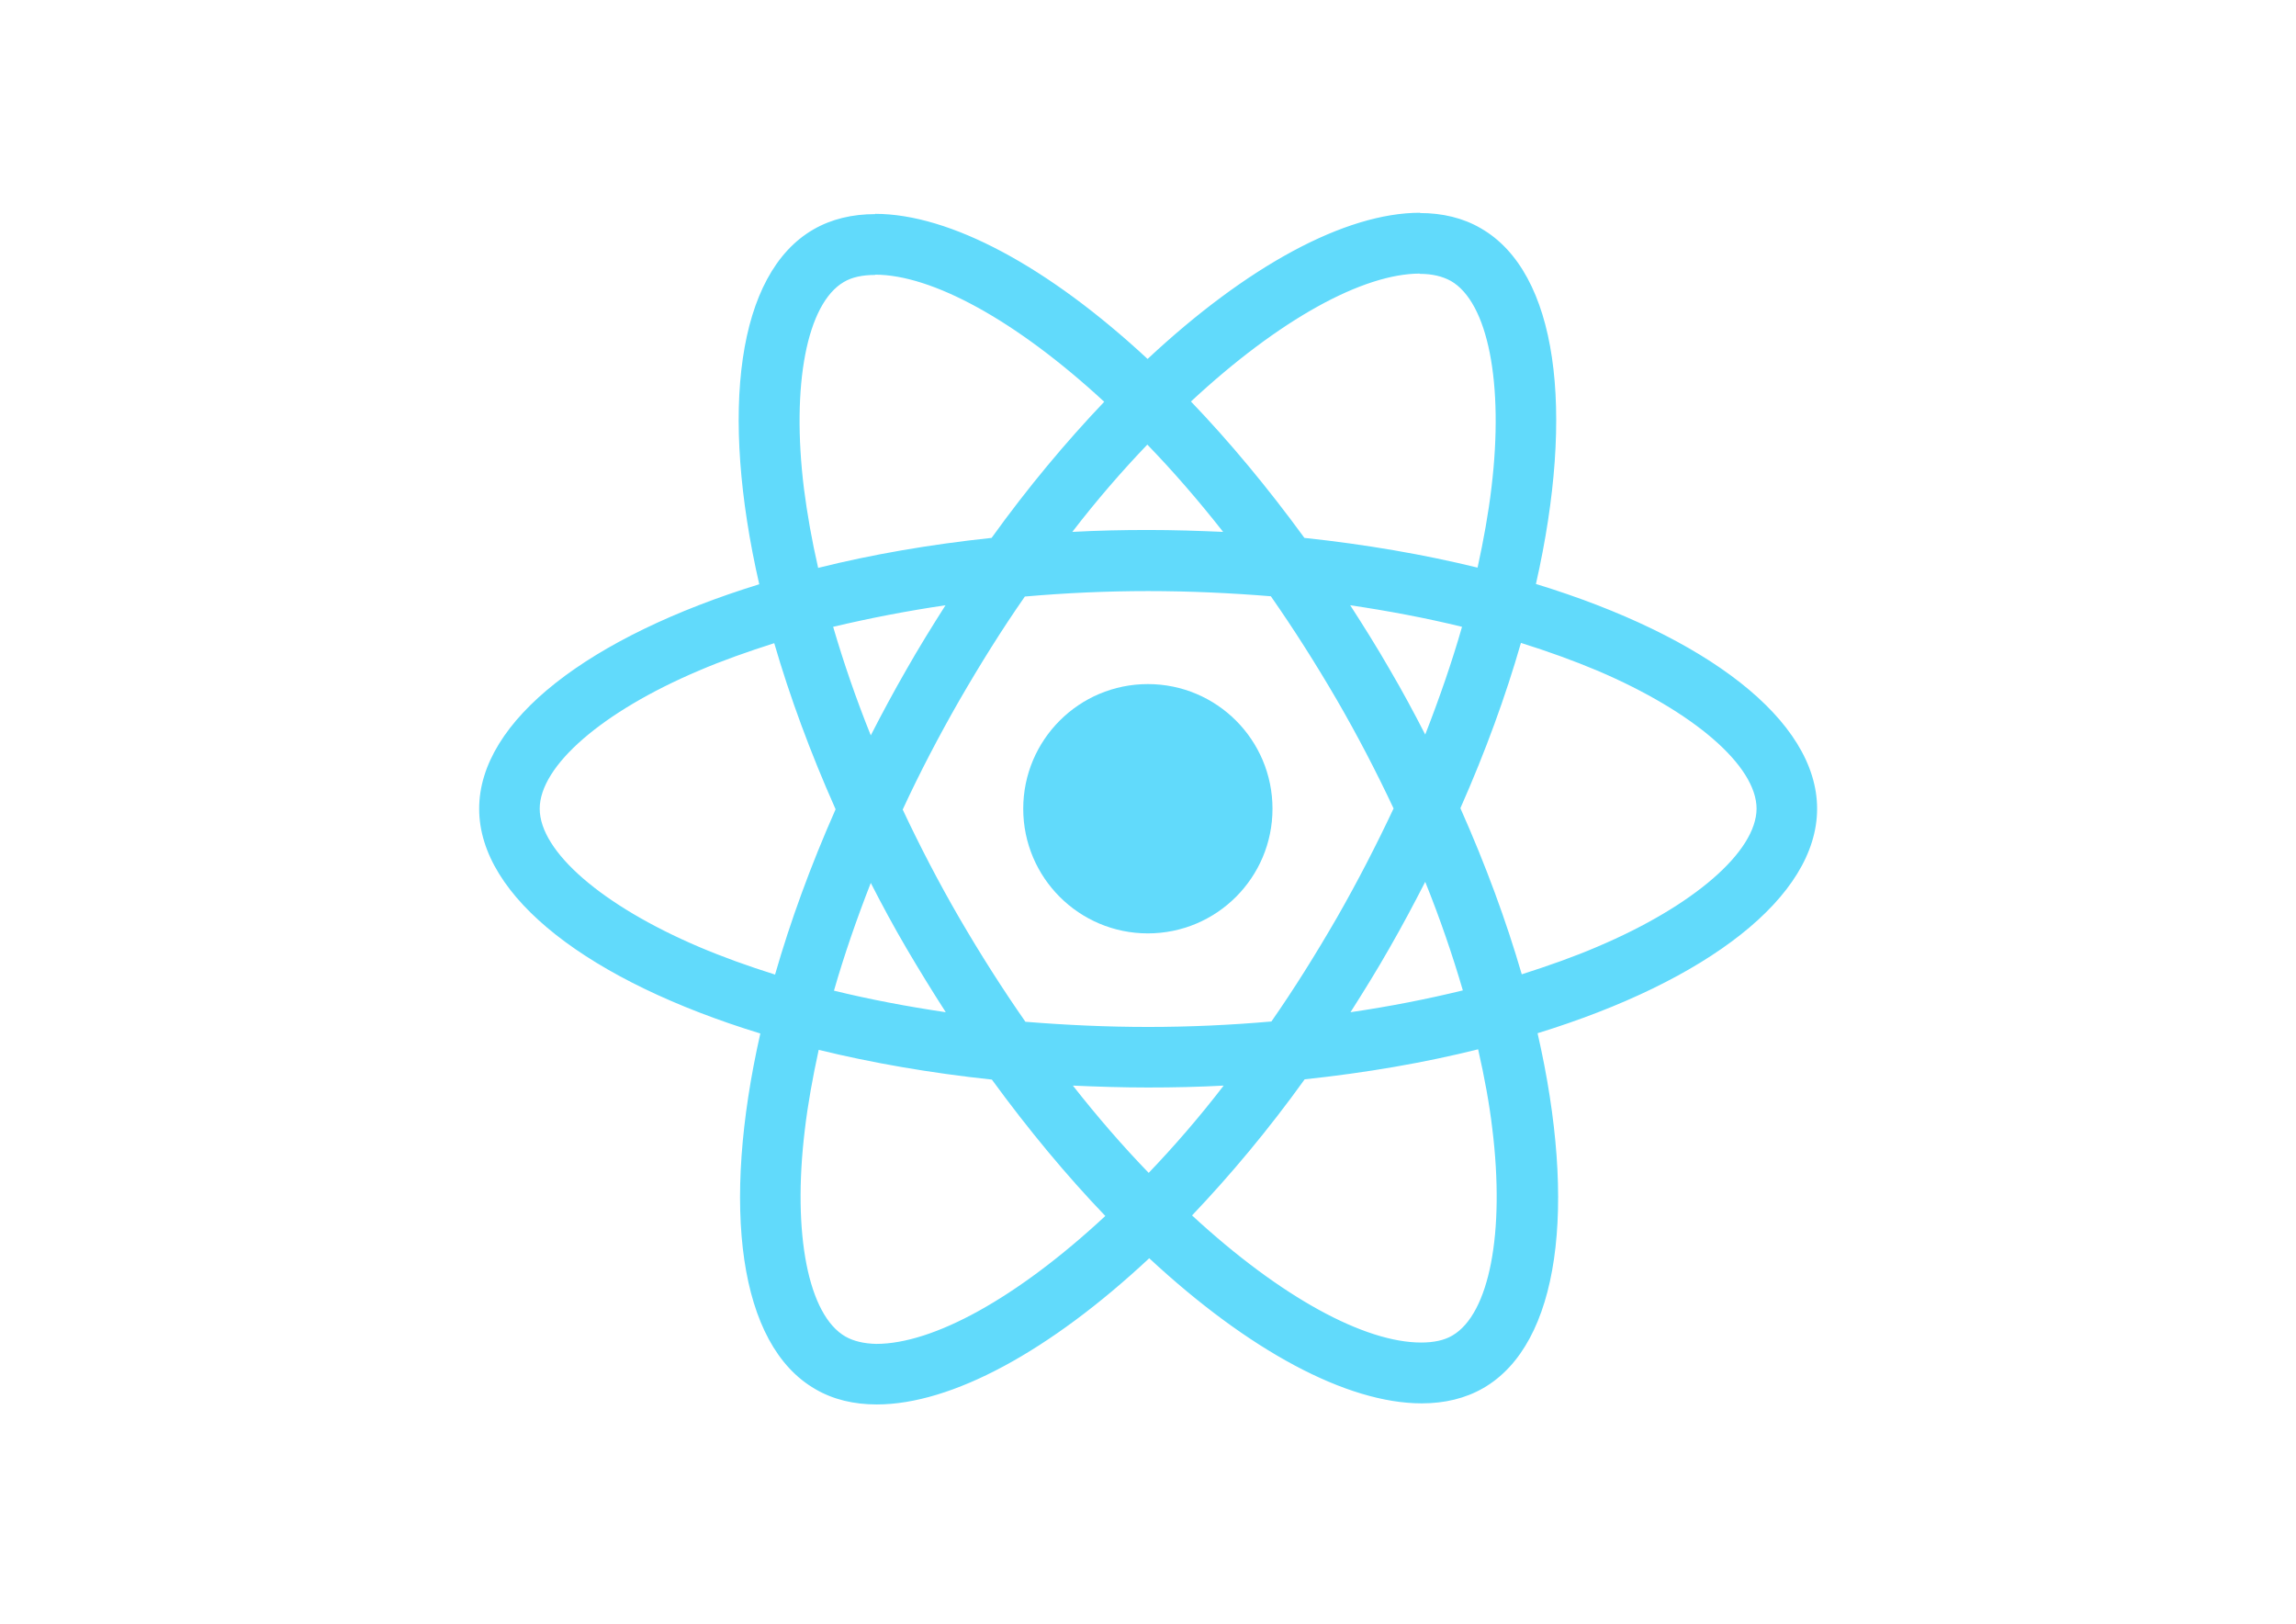
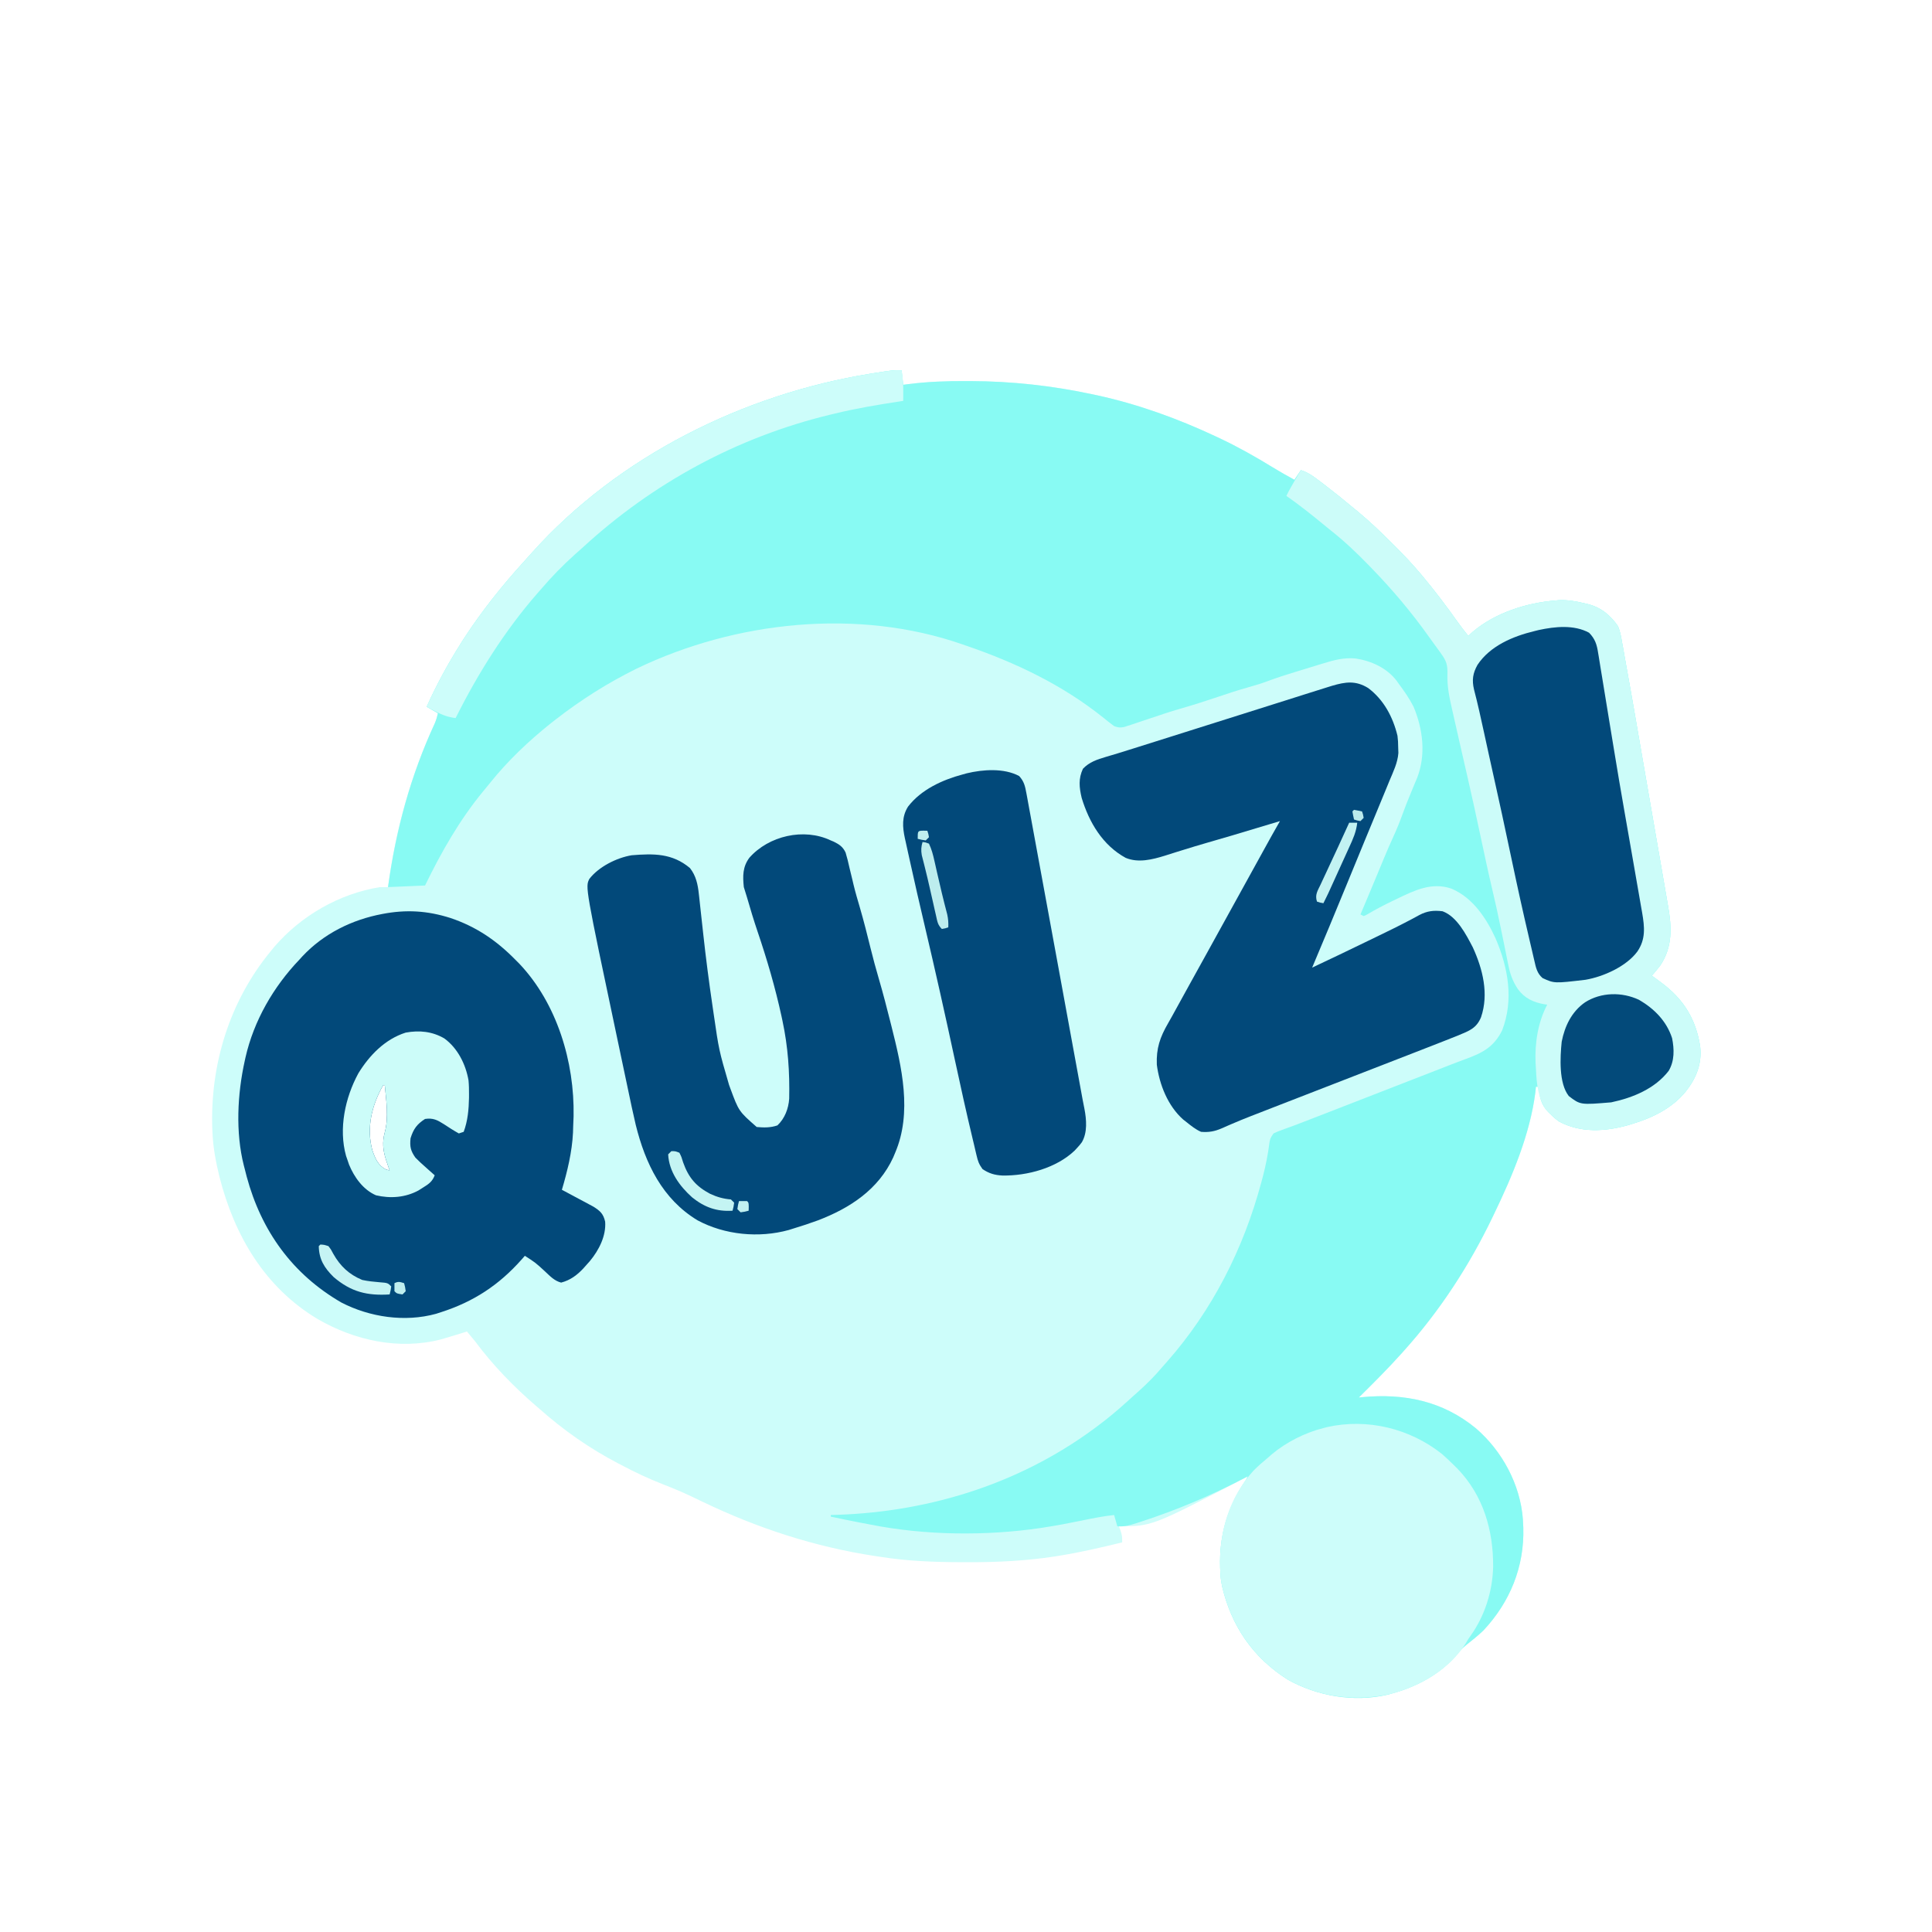
- <svg xmlns="http://www.w3.org/2000/svg" viewBox="0 0 841.9 595.3">
-   <g fill="#61DAFB">
-     <path d="M666.3 296.5c0-32.5-40.7-63.3-103.1-82.4 14.4-63.6 8-114.2-20.2-130.4-6.5-3.8-14.1-5.6-22.4-5.6v22.3c4.6 0 8.3.9 11.4 2.6 13.6 7.8 19.5 37.5 14.9 75.7-1.1 9.4-2.9 19.3-5.1 29.4-19.6-4.8-41-8.5-63.5-10.9-13.5-18.5-27.5-35.3-41.6-50 32.6-30.3 63.2-46.9 84-46.9V78c-27.5 0-63.5 19.6-99.9 53.6-36.4-33.8-72.4-53.2-99.9-53.2v22.3c20.7 0 51.4 16.5 84 46.6-14 14.7-28 31.4-41.3 49.9-22.6 2.4-44 6.1-63.6 11-2.3-10-4-19.7-5.2-29-4.7-38.2 1.1-67.9 14.6-75.8 3-1.8 6.9-2.6 11.5-2.6V78.5c-8.4 0-16 1.8-22.6 5.6-28.1 16.2-34.4 66.7-19.9 130.1-62.2 19.2-102.7 49.9-102.7 82.3 0 32.5 40.7 63.3 103.1 82.4-14.4 63.6-8 114.2 20.2 130.4 6.5 3.8 14.1 5.6 22.5 5.6 27.5 0 63.5-19.6 99.9-53.6 36.4 33.8 72.4 53.2 99.9 53.2 8.4 0 16-1.8 22.6-5.6 28.1-16.2 34.4-66.7 19.9-130.1 62-19.1 102.5-49.9 102.5-82.3zm-130.2-66.7c-3.7 12.9-8.3 26.2-13.5 39.5-4.1-8-8.4-16-13.1-24-4.6-8-9.5-15.8-14.4-23.4 14.2 2.1 27.9 4.7 41 7.9zm-45.8 106.5c-7.8 13.5-15.8 26.3-24.1 38.2-14.9 1.3-30 2-45.2 2-15.1 0-30.2-.7-45-1.9-8.3-11.9-16.4-24.6-24.2-38-7.6-13.1-14.5-26.4-20.8-39.8 6.2-13.4 13.2-26.8 20.7-39.9 7.8-13.5 15.8-26.3 24.1-38.2 14.9-1.3 30-2 45.2-2 15.1 0 30.2.7 45 1.9 8.3 11.9 16.4 24.6 24.2 38 7.6 13.1 14.5 26.4 20.8 39.8-6.3 13.4-13.2 26.8-20.7 39.9zm32.3-13c5.4 13.4 10 26.8 13.8 39.8-13.1 3.2-26.9 5.9-41.2 8 4.9-7.7 9.8-15.6 14.4-23.7 4.6-8 8.9-16.1 13-24.1zM421.2 430c-9.3-9.6-18.6-20.3-27.8-32 9 .4 18.2.7 27.5.7 9.4 0 18.7-.2 27.8-.7-9 11.7-18.3 22.4-27.5 32zm-74.4-58.9c-14.2-2.1-27.9-4.7-41-7.9 3.7-12.9 8.3-26.2 13.5-39.5 4.1 8 8.4 16 13.1 24 4.7 8 9.5 15.8 14.4 23.4zM420.7 163c9.3 9.6 18.6 20.3 27.8 32-9-.4-18.2-.7-27.5-.7-9.4 0-18.7.2-27.8.7 9-11.7 18.3-22.4 27.5-32zm-74 58.9c-4.9 7.7-9.8 15.6-14.4 23.7-4.6 8-8.9 16-13 24-5.4-13.4-10-26.8-13.8-39.8 13.1-3.1 26.9-5.8 41.2-7.9zm-90.5 125.2c-35.4-15.1-58.3-34.9-58.3-50.6 0-15.7 22.9-35.6 58.3-50.6 8.6-3.7 18-7 27.7-10.1 5.7 19.6 13.2 40 22.5 60.9-9.2 20.8-16.6 41.1-22.2 60.6-9.9-3.1-19.3-6.5-28-10.2zM310 490c-13.6-7.8-19.5-37.5-14.9-75.7 1.1-9.4 2.9-19.3 5.1-29.4 19.6 4.8 41 8.5 63.5 10.9 13.5 18.5 27.5 35.3 41.6 50-32.6 30.3-63.2 46.9-84 46.9-4.5-.1-8.3-1-11.3-2.7zm237.2-76.2c4.7 38.2-1.1 67.9-14.6 75.8-3 1.8-6.9 2.6-11.5 2.6-20.7 0-51.4-16.5-84-46.6 14-14.7 28-31.4 41.3-49.9 22.6-2.4 44-6.1 63.6-11 2.3 10.1 4.1 19.8 5.2 29.1zm38.5-66.7c-8.6 3.7-18 7-27.7 10.1-5.7-19.6-13.2-40-22.5-60.9 9.2-20.8 16.6-41.1 22.2-60.6 9.9 3.1 19.3 6.5 28.1 10.2 35.4 15.1 58.3 34.9 58.3 50.6-.1 15.7-23 35.6-58.4 50.6zM320.8 78.4z" />
-     <circle cx="420.9" cy="296.5" r="45.7" />
-     <path d="M520.5 78.1z" />
-   </g>
+ <svg xmlns="http://www.w3.org/2000/svg" version="1.1" width="1200" height="1200">
+   <path d="M0 0 C0.33 2.97 0.66 5.94 1 9 C2.059 8.859 3.117 8.719 4.208 8.573 C16.083 7.077 27.789 6.639 39.75 6.688 C40.684 6.689 41.618 6.691 42.58 6.693 C68.487 6.778 93.644 9.55 119 15 C120.502 15.322 120.502 15.322 122.035 15.651 C147.27 21.212 171.623 30.048 195 41 C195.859 41.402 196.718 41.804 197.603 42.218 C208.952 47.587 219.759 53.659 230.449 60.238 C234.89 62.966 239.423 65.508 244 68 C245.32 66.02 246.64 64.04 248 62 C252.923 63.587 256.576 66.455 260.625 69.562 C261.336 70.103 262.047 70.643 262.779 71.199 C268.631 75.668 274.362 80.264 280 85 C281.005 85.82 282.011 86.64 283.047 87.484 C290.746 93.839 297.877 100.695 304.938 107.75 C305.826 108.637 306.714 109.524 307.628 110.438 C312.616 115.469 317.43 120.587 322 126 C322.511 126.604 323.021 127.208 323.548 127.83 C331.2 136.968 338.325 146.42 345.223 156.137 C347.385 159.175 349.63 162.119 352 165 C353.361 163.732 353.361 163.732 354.75 162.438 C368.616 150.679 388.005 144.451 406 143 C406.709 142.936 407.418 142.871 408.148 142.805 C413.741 142.526 418.842 143.452 424.25 144.75 C424.924 144.907 425.597 145.064 426.291 145.225 C434.546 147.353 440.202 152.104 445 159 C446.34 162.314 446.94 165.629 447.522 169.147 C447.714 170.174 447.905 171.2 448.103 172.258 C448.762 175.834 449.381 179.416 450 183 C450.37 185.067 450.744 187.133 451.119 189.198 C452.86 198.797 454.533 208.406 456.194 218.019 C456.653 220.677 457.114 223.335 457.574 225.993 C459.022 234.346 460.465 242.698 461.904 251.052 C463.555 260.636 465.217 270.218 466.889 279.799 C468.19 287.259 469.481 294.72 470.765 302.183 C471.528 306.619 472.295 311.055 473.073 315.489 C473.802 319.646 474.518 323.804 475.225 327.965 C475.486 329.483 475.75 331.002 476.02 332.519 C478.364 345.73 479.025 358.079 471.18 369.695 C469.508 371.854 467.802 373.95 466 376 C468.016 377.517 470.036 379.026 472.078 380.508 C485.745 390.684 493.381 403.063 496 420 C497.215 430.661 493.566 439.721 487 448 C478.695 458.202 466.432 464.288 454 468 C453.069 468.286 452.139 468.572 451.18 468.867 C436.959 472.849 421.766 473.754 408.391 466.605 C406.403 465.19 404.71 463.736 403 462 C402.501 461.514 402.002 461.028 401.488 460.527 C397.202 455.922 396 451.164 396 445 C395.34 445 394.68 445 394 445 C393.885 446.109 393.771 447.217 393.652 448.359 C390.358 474.421 379.335 500.513 368 524 C367.668 524.694 367.336 525.389 366.994 526.104 C352.555 556.159 334.315 584.176 312 609 C311.294 609.791 311.294 609.791 310.573 610.598 C302.073 620.083 293.06 629.053 284 638 C284.727 637.93 285.453 637.86 286.202 637.788 C312.418 635.321 336.19 640.26 356.75 657.188 C373.07 671.278 384.295 692.061 385.906 713.727 C385.937 714.477 385.968 715.227 386 716 C386.052 716.936 386.103 717.872 386.156 718.836 C386.876 743.116 377.929 765.033 361.391 782.699 C357.968 785.993 354.284 788.907 350.559 791.848 C348.241 793.797 346.364 795.737 344.438 798.062 C334.242 810.177 319.145 817.981 304 822 C303.18 822.224 302.36 822.449 301.516 822.68 C280.787 827.379 258.221 823.506 239.812 813.219 C218.125 799.438 204.787 779.895 199 755 C198.452 752.168 198.116 749.834 198 747 C197.948 745.853 197.897 744.705 197.844 743.523 C197.234 723.227 202.522 705.79 214 689 C214.33 688.34 214.66 687.68 215 687 C214.359 687.336 213.718 687.672 213.058 688.019 C155.508 718 155.508 718 135 718 C135.33 718.908 135.66 719.815 136 720.75 C137 724 137 724 137 728 C124.135 731.15 111.269 734.139 98.188 736.25 C96.817 736.476 96.817 736.476 95.418 736.706 C77.128 739.532 58.923 740.377 40.438 740.312 C38.794 740.31 38.794 740.31 37.118 740.307 C20.226 740.26 3.712 739.643 -13 737 C-14.112 736.834 -15.225 736.667 -16.371 736.496 C-53.93 730.793 -89.574 719.156 -123.746 702.719 C-125.331 701.958 -126.915 701.197 -128.5 700.438 C-129.276 700.064 -130.052 699.691 -130.851 699.307 C-136.542 696.604 -142.318 694.224 -148.188 691.938 C-157.087 688.457 -165.563 684.478 -174 680 C-174.698 679.637 -175.395 679.274 -176.114 678.9 C-193.855 669.644 -210.052 658.289 -225 645 C-225.585 644.499 -226.17 643.998 -226.772 643.482 C-240.904 631.336 -253.909 617.969 -265 603 C-266.642 600.978 -268.317 598.988 -270 597 C-270.776 597.254 -271.552 597.508 -272.352 597.77 C-275.888 598.896 -279.438 599.959 -283 601 C-284.553 601.462 -284.553 601.462 -286.137 601.934 C-312.307 608.661 -339.709 602.578 -362.716 589.285 C-395.568 569.594 -414.39 537.463 -423.661 501.047 C-425.862 492.035 -427.58 483.282 -428 474 C-428.037 473.205 -428.074 472.41 -428.112 471.591 C-429.659 431.574 -417.494 391.992 -392 361 C-391.178 359.993 -390.355 358.986 -389.508 357.949 C-372.878 338.675 -349.176 325.048 -324 321 C-322.333 320.983 -320.667 320.98 -319 321 C-318.915 320.359 -318.831 319.718 -318.744 319.058 C-314.045 284.26 -304.634 251.024 -289.889 219.137 C-289.043 217.103 -288.471 215.149 -288 213 C-290.31 211.68 -292.62 210.36 -295 209 C-288.904 195.392 -281.951 182.612 -274 170 C-273.323 168.925 -272.646 167.85 -271.949 166.742 C-260.786 149.579 -248.067 133.628 -234.289 118.512 C-232.688 116.755 -231.1 114.986 -229.523 113.207 C-175.879 53.312 -97.825 14.695 -19.062 2.062 C-18.39 1.955 -17.717 1.847 -17.024 1.736 C-5.233 -0.132 -5.233 -0.132 0 0 Z M-322 444 C-329.03 456.309 -332.548 470.413 -328.75 484.375 C-327.003 489.454 -325.249 493.875 -320.25 496.375 C-319.507 496.581 -318.765 496.788 -318 497 C-318.205 496.397 -318.41 495.793 -318.621 495.172 C-318.891 494.373 -319.16 493.573 -319.438 492.75 C-319.704 491.961 -319.971 491.172 -320.246 490.359 C-322.142 484.425 -322.666 479.456 -321 473.312 C-318.458 463.937 -320.139 453.533 -321 444 C-321.33 444 -321.66 444 -322 444 Z " fill="#CDFDFA" transform="translate(560,230)" />
+   <path d="M0 0 C0.33 2.97 0.66 5.94 1 9 C2.059 8.859 3.117 8.719 4.208 8.573 C16.083 7.077 27.789 6.639 39.75 6.688 C40.684 6.689 41.618 6.691 42.58 6.693 C68.487 6.778 93.644 9.55 119 15 C120.502 15.322 120.502 15.322 122.035 15.651 C147.27 21.212 171.623 30.048 195 41 C195.859 41.402 196.718 41.804 197.603 42.218 C208.952 47.587 219.759 53.659 230.449 60.238 C234.89 62.966 239.423 65.508 244 68 C245.32 66.02 246.64 64.04 248 62 C252.923 63.587 256.576 66.455 260.625 69.562 C261.336 70.103 262.047 70.643 262.779 71.199 C268.631 75.668 274.362 80.264 280 85 C281.005 85.82 282.011 86.64 283.047 87.484 C290.746 93.839 297.877 100.695 304.938 107.75 C305.826 108.637 306.714 109.524 307.628 110.438 C312.616 115.469 317.43 120.587 322 126 C322.511 126.604 323.021 127.208 323.548 127.83 C331.2 136.968 338.325 146.42 345.223 156.137 C347.385 159.175 349.63 162.119 352 165 C353.361 163.732 353.361 163.732 354.75 162.438 C368.616 150.679 388.005 144.451 406 143 C406.709 142.936 407.418 142.871 408.148 142.805 C413.741 142.526 418.842 143.452 424.25 144.75 C424.924 144.907 425.597 145.064 426.291 145.225 C434.546 147.353 440.202 152.104 445 159 C446.34 162.314 446.94 165.629 447.522 169.147 C447.714 170.174 447.905 171.2 448.103 172.258 C448.762 175.834 449.381 179.416 450 183 C450.37 185.067 450.744 187.133 451.119 189.198 C452.86 198.797 454.533 208.406 456.194 218.019 C456.653 220.677 457.114 223.335 457.574 225.993 C459.022 234.346 460.465 242.698 461.904 251.052 C463.555 260.636 465.217 270.218 466.889 279.799 C468.19 287.259 469.481 294.72 470.765 302.183 C471.528 306.619 472.295 311.055 473.073 315.489 C473.802 319.646 474.518 323.804 475.225 327.965 C475.486 329.483 475.75 331.002 476.02 332.519 C478.364 345.73 479.025 358.079 471.18 369.695 C469.508 371.854 467.802 373.95 466 376 C468.016 377.517 470.036 379.026 472.078 380.508 C485.745 390.684 493.381 403.063 496 420 C497.215 430.661 493.566 439.721 487 448 C478.695 458.202 466.432 464.288 454 468 C453.069 468.286 452.139 468.572 451.18 468.867 C436.959 472.849 421.766 473.754 408.391 466.605 C406.403 465.19 404.71 463.736 403 462 C402.501 461.514 402.002 461.028 401.488 460.527 C397.202 455.922 396 451.164 396 445 C395.34 445 394.68 445 394 445 C393.885 446.109 393.771 447.217 393.652 448.359 C390.358 474.421 379.335 500.513 368 524 C367.668 524.694 367.336 525.389 366.994 526.104 C352.555 556.159 334.315 584.176 312 609 C311.294 609.791 311.294 609.791 310.573 610.598 C302.073 620.083 293.06 629.053 284 638 C284.727 637.93 285.453 637.86 286.202 637.788 C312.418 635.321 336.19 640.26 356.75 657.188 C373.07 671.278 384.295 692.061 385.906 713.727 C385.937 714.477 385.968 715.227 386 716 C386.052 716.936 386.103 717.872 386.156 718.836 C386.876 743.116 377.929 765.033 361.391 782.699 C357.968 785.993 354.284 788.907 350.559 791.848 C348.241 793.797 346.364 795.737 344.438 798.062 C334.242 810.177 319.145 817.981 304 822 C303.18 822.224 302.36 822.449 301.516 822.68 C280.787 827.379 258.221 823.506 239.812 813.219 C218.125 799.438 204.787 779.895 199 755 C198.452 752.168 198.116 749.834 198 747 C197.948 745.853 197.897 744.705 197.844 743.523 C197.234 723.227 202.522 705.79 214 689 C214.33 688.34 214.66 687.68 215 687 C214.359 687.336 213.718 687.672 213.058 688.019 C192.212 698.879 170.953 707.941 148.562 715.188 C147.663 715.479 146.764 715.771 145.837 716.072 C141.806 717.325 138.276 718.395 134 718 C133.34 715.69 132.68 713.38 132 711 C125.318 711.719 118.826 713.005 112.25 714.375 C104.314 715.99 96.381 717.527 88.375 718.75 C87.279 718.923 87.279 718.923 86.161 719.099 C52.354 724.058 14.494 723.671 -19 717 C-21.427 716.54 -23.854 716.081 -26.281 715.621 C-32.202 714.479 -38.106 713.271 -44 712 C-44 711.67 -44 711.34 -44 711 C-42.69 710.963 -41.381 710.925 -40.031 710.887 C19.332 708.878 76.719 690.424 124 654 C124.924 653.29 125.849 652.579 126.801 651.848 C132.774 647.157 138.395 642.121 144 637 C144.933 636.171 145.867 635.342 146.828 634.488 C152.311 629.597 157.288 624.624 162 619 C162.87 618.018 163.74 617.035 164.637 616.023 C193.018 583.914 212.381 545.587 223.438 504.312 C223.768 503.084 224.098 501.856 224.438 500.591 C226.24 493.633 227.601 486.767 228.492 479.634 C229 477 229 477 231 474 C233.582 472.789 233.582 472.789 236.812 471.625 C237.991 471.192 239.169 470.759 240.383 470.312 C241.576 469.879 242.77 469.446 244 469 C246.064 468.214 248.127 467.422 250.188 466.625 C251.26 466.212 252.333 465.8 253.438 465.375 C259.853 462.899 266.261 460.402 272.669 457.907 C276.446 456.437 280.223 454.969 284 453.5 C285.5 452.917 287 452.333 288.5 451.75 C297.5 448.25 306.5 444.75 315.5 441.25 C316.243 440.961 316.986 440.672 317.751 440.375 C319.247 439.793 320.743 439.211 322.239 438.629 C326.052 437.147 329.864 435.664 333.676 434.18 C334.445 433.88 335.214 433.581 336.007 433.273 C337.531 432.679 339.054 432.085 340.577 431.489 C343.964 430.166 347.354 428.861 350.773 427.625 C361.102 423.843 367.94 420.119 373 410 C380.301 391.059 376.806 371.267 369 353 C363.185 340.274 354.742 327.508 341.496 321.949 C329.374 317.748 318.601 323.01 307.625 328.312 C306.388 328.902 306.388 328.902 305.125 329.503 C299.596 332.16 294.219 334.985 288.934 338.102 C288.296 338.398 287.657 338.695 287 339 C286.34 338.67 285.68 338.34 285 338 C285.461 336.907 285.923 335.814 286.398 334.688 C287.057 333.125 287.716 331.563 288.375 330 C288.729 329.161 289.082 328.323 289.447 327.459 C291.505 322.572 293.551 317.68 295.582 312.781 C296.015 311.737 296.449 310.693 296.895 309.617 C297.735 307.592 298.573 305.566 299.41 303.539 C301.398 298.745 303.443 293.992 305.613 289.277 C307.607 284.931 309.381 280.56 311 276.062 C312.769 271.24 314.606 266.475 316.625 261.75 C317.419 259.834 318.211 257.918 319 256 C319.594 254.61 319.594 254.61 320.199 253.191 C325.757 238.82 323.871 223.008 318 209 C315.483 203.984 312.354 199.486 309 195 C308.484 194.272 307.969 193.543 307.438 192.793 C301.344 184.847 291.74 180.479 282 179 C274.656 178.32 268.411 180.01 261.438 182.188 C260.384 182.506 259.331 182.825 258.245 183.154 C255.16 184.091 252.08 185.044 249 186 C247.422 186.48 245.844 186.959 244.266 187.438 C238.581 189.172 232.944 190.983 227.375 193.062 C223.558 194.485 219.739 195.668 215.812 196.75 C209.192 198.591 202.698 200.739 196.188 202.938 C188.603 205.497 181.014 207.935 173.317 210.132 C166.639 212.059 160.06 214.267 153.48 216.502 C150.99 217.346 148.496 218.176 146 219 C145.105 219.301 144.21 219.603 143.289 219.913 C142.408 220.197 141.528 220.481 140.621 220.773 C139.83 221.033 139.039 221.293 138.224 221.56 C135.718 222.056 134.379 221.893 132 221 C129.828 219.402 127.76 217.779 125.688 216.062 C100.025 195.44 70.978 181.602 40 171 C39.243 170.736 38.487 170.471 37.707 170.199 C-27.2 147.616 -103.138 155.74 -164.469 185.242 C-182.497 194.138 -199.143 204.64 -215 217 C-215.878 217.683 -216.756 218.366 -217.66 219.07 C-231.528 230.14 -244.64 242.527 -255.709 256.397 C-257.076 258.094 -258.464 259.77 -259.855 261.445 C-274.584 279.303 -285.885 299.238 -296 320 C-303.59 320.33 -311.18 320.66 -319 321 C-314.064 285.464 -304.971 251.753 -289.889 219.137 C-289.043 217.103 -288.471 215.149 -288 213 C-290.31 211.68 -292.62 210.36 -295 209 C-288.904 195.392 -281.951 182.612 -274 170 C-273.323 168.925 -272.646 167.85 -271.949 166.742 C-260.786 149.579 -248.067 133.628 -234.289 118.512 C-232.688 116.755 -231.1 114.986 -229.523 113.207 C-175.879 53.312 -97.825 14.695 -19.062 2.062 C-18.39 1.955 -17.717 1.847 -17.024 1.736 C-5.233 -0.132 -5.233 -0.132 0 0 Z " fill="#88FAF3" transform="translate(560,230)" />
+   <path d="M0 0 C15.864 5.355 28.424 13.899 40.109 25.781 C40.932 26.605 41.754 27.429 42.602 28.277 C66.092 53.027 77.003 89.445 76.375 123.024 C76.305 125.278 76.211 127.529 76.109 129.781 C76.077 130.922 76.045 132.063 76.012 133.238 C75.422 145.251 72.53 157.277 69.109 168.781 C69.755 169.124 70.4 169.466 71.065 169.819 C74.001 171.383 76.93 172.957 79.859 174.531 C80.875 175.07 81.891 175.609 82.938 176.164 C83.917 176.693 84.897 177.221 85.906 177.766 C87.257 178.488 87.257 178.488 88.636 179.226 C92.872 181.89 94.848 183.644 95.984 188.594 C96.636 197.438 92.106 206.267 86.582 212.949 C85.641 214.026 84.692 215.095 83.734 216.156 C83.288 216.656 82.843 217.156 82.383 217.671 C78.429 221.877 74.288 224.951 68.641 226.426 C64.428 225.353 61.736 222.382 58.609 219.469 C52.768 214.083 52.768 214.083 46.109 209.781 C45.11 210.924 45.11 210.924 44.09 212.09 C29.998 227.978 14.25 238.306 -5.891 244.781 C-6.946 245.123 -8.002 245.464 -9.09 245.816 C-28.416 251.137 -50.216 247.945 -67.891 238.781 C-98.308 221.169 -117.574 194.314 -126.672 160.578 C-127.082 158.98 -127.488 157.381 -127.891 155.781 C-128.157 154.767 -128.157 154.767 -128.43 153.732 C-133.669 133.13 -132.454 109.416 -127.891 88.781 C-127.74 88.084 -127.59 87.386 -127.435 86.668 C-122.241 63.758 -110.025 42.642 -93.891 25.781 C-93.268 25.095 -92.645 24.41 -92.004 23.703 C-78.795 9.635 -61.208 0.986 -42.461 -2.527 C-27.77 -5.372 -14.522 -4.636 0 0 Z M-41.891 103.781 C-48.921 116.091 -52.439 130.194 -48.641 144.156 C-46.893 149.235 -45.14 153.657 -40.141 156.156 C-39.398 156.363 -38.656 156.569 -37.891 156.781 C-38.096 156.178 -38.301 155.575 -38.512 154.953 C-38.781 154.154 -39.051 153.355 -39.328 152.531 C-39.595 151.742 -39.862 150.953 -40.137 150.141 C-42.033 144.206 -42.557 139.237 -40.891 133.094 C-38.348 123.718 -40.03 113.314 -40.891 103.781 C-41.221 103.781 -41.551 103.781 -41.891 103.781 Z " fill="#02497A" transform="translate(279.8906,570.2188)" />
+   <path d="M0 0 C9.702 7.238 15.427 18.044 18.23 29.664 C18.602 33.172 18.602 33.172 18.668 36.789 C18.708 37.967 18.748 39.145 18.789 40.359 C18.339 46.503 15.574 52.045 13.23 57.664 C12.585 59.239 11.94 60.814 11.296 62.39 C9.02 67.947 6.719 73.493 4.418 79.039 C2.71 83.162 1.003 87.286 -0.703 91.41 C-1.131 92.444 -1.559 93.478 -2 94.543 C-5.741 103.584 -9.453 112.637 -13.159 121.692 C-20.265 139.057 -27.476 156.376 -34.77 173.664 C-23.31 168.294 -11.906 162.812 -0.522 157.287 C1.792 156.164 4.107 155.044 6.423 153.924 C12.711 150.877 18.99 147.828 25.172 144.566 C25.989 144.138 26.806 143.71 27.648 143.27 C29.047 142.529 30.438 141.774 31.819 141 C36.656 138.444 40.888 137.991 46.23 138.664 C55.2 141.982 60.801 153.026 65.027 161.094 C71.222 174.617 75.064 190.007 70.129 204.473 C67.296 211.383 62.706 212.953 56.23 215.664 C53.169 216.915 50.094 218.126 47.012 219.324 C45.7 219.837 45.7 219.837 44.362 220.361 C41.485 221.485 38.608 222.606 35.73 223.727 C33.687 224.524 31.643 225.322 29.599 226.121 C12.835 232.663 -3.945 239.167 -20.725 245.669 C-33.37 250.569 -46.013 255.471 -58.65 260.394 C-60.356 261.058 -62.063 261.723 -63.771 262.386 C-66.136 263.305 -68.5 264.227 -70.863 265.148 C-71.607 265.437 -72.351 265.726 -73.117 266.024 C-76.923 267.511 -80.698 269.049 -84.449 270.67 C-85.212 270.996 -85.974 271.322 -86.759 271.658 C-88.195 272.276 -89.626 272.904 -91.052 273.544 C-95.462 275.437 -98.988 276.05 -103.77 275.664 C-107.156 274.191 -109.892 271.964 -112.77 269.664 C-113.453 269.13 -114.136 268.597 -114.84 268.047 C-124.366 259.641 -129.658 246.337 -131.246 233.945 C-131.644 223.809 -129.293 216.923 -124.242 208.223 C-122.53 205.247 -120.883 202.24 -119.238 199.227 C-116.528 194.264 -113.798 189.313 -111.051 184.371 C-107.274 177.576 -103.514 170.772 -99.761 163.963 C-98.098 160.947 -96.434 157.93 -94.77 154.914 C-94.103 153.706 -93.436 152.497 -92.77 151.289 C-88.77 144.039 -88.77 144.039 -87.77 142.227 C-87.102 141.017 -86.435 139.808 -85.768 138.599 C-84.111 135.595 -82.453 132.591 -80.796 129.587 C-77.683 123.947 -74.571 118.305 -71.462 112.663 C-70 110.01 -68.538 107.357 -67.075 104.704 C-66.381 103.445 -65.687 102.185 -64.993 100.926 C-61.627 94.814 -58.258 88.707 -54.77 82.664 C-55.553 82.9 -56.336 83.136 -57.143 83.379 C-86.394 92.188 -86.394 92.188 -99.831 96.053 C-105.187 97.598 -110.518 99.203 -115.836 100.875 C-117.033 101.246 -118.229 101.616 -119.462 101.998 C-121.758 102.71 -124.05 103.435 -126.337 104.176 C-134.136 106.576 -142.75 108.745 -150.587 105.496 C-164.928 97.644 -173.287 83.477 -177.922 68.254 C-179.467 61.71 -180.013 56.342 -177.145 50.164 C-173.19 46.001 -168.316 44.38 -162.895 42.789 C-161.755 42.449 -160.615 42.108 -159.441 41.758 C-157.624 41.216 -157.624 41.216 -155.77 40.664 C-153.226 39.877 -150.685 39.086 -148.145 38.289 C-147.479 38.081 -146.814 37.873 -146.129 37.658 C-138.479 35.264 -130.836 32.847 -123.193 30.43 C-119.219 29.174 -115.244 27.919 -111.27 26.664 C-109.686 26.164 -108.103 25.664 -106.52 25.164 C-90.686 20.164 -74.853 15.164 -59.02 10.164 C-57.843 9.792 -57.843 9.792 -56.643 9.413 C-55.066 8.915 -53.489 8.418 -51.912 7.921 C-47.852 6.64 -43.794 5.354 -39.738 4.059 C-35.088 2.575 -30.432 1.11 -25.77 -0.336 C-24.109 -0.852 -24.109 -0.852 -22.414 -1.379 C-14.06 -3.833 -7.741 -4.77 0 0 Z " fill="#02497A" transform="translate(849.7695,427.3359)" />
+   <path d="M0 0 C4.923 1.587 8.576 4.455 12.625 7.562 C13.336 8.103 14.047 8.643 14.779 9.199 C20.631 13.668 26.362 18.264 32 23 C33.508 24.23 33.508 24.23 35.047 25.484 C42.746 31.839 49.877 38.695 56.938 45.75 C57.826 46.637 58.714 47.524 59.628 48.438 C64.616 53.469 69.43 58.587 74 64 C74.511 64.604 75.021 65.208 75.548 65.83 C83.2 74.968 90.325 84.42 97.223 94.137 C99.385 97.175 101.63 100.119 104 103 C105.361 101.732 105.361 101.732 106.75 100.438 C120.616 88.679 140.005 82.451 158 81 C158.709 80.936 159.418 80.871 160.148 80.805 C165.741 80.526 170.842 81.452 176.25 82.75 C176.924 82.907 177.597 83.064 178.291 83.225 C186.546 85.353 192.202 90.104 197 97 C198.34 100.314 198.94 103.629 199.522 107.147 C199.714 108.174 199.905 109.2 200.103 110.258 C200.762 113.834 201.381 117.416 202 121 C202.37 123.067 202.744 125.133 203.119 127.198 C204.86 136.797 206.533 146.406 208.194 156.019 C208.653 158.677 209.114 161.335 209.574 163.993 C211.022 172.346 212.465 180.698 213.904 189.052 C215.555 198.636 217.217 208.218 218.889 217.799 C220.19 225.259 221.481 232.72 222.765 240.183 C223.528 244.619 224.295 249.055 225.073 253.489 C225.802 257.646 226.518 261.804 227.225 265.965 C227.486 267.483 227.75 269.002 228.02 270.519 C230.364 283.73 231.025 296.079 223.18 307.695 C221.508 309.854 219.802 311.95 218 314 C220.016 315.517 222.036 317.026 224.078 318.508 C237.745 328.684 245.381 341.063 248 358 C249.215 368.661 245.566 377.721 239 386 C230.695 396.202 218.432 402.288 206 406 C205.069 406.286 204.139 406.572 203.18 406.867 C188.959 410.849 173.766 411.754 160.391 404.605 C158.406 403.191 156.715 401.728 155 400 C154.072 399.113 153.144 398.226 152.188 397.312 C147.23 389.805 146.387 380.814 146 372 C145.924 370.744 145.848 369.489 145.77 368.195 C145.246 355.873 147.213 343.034 153 332 C152.165 331.888 152.165 331.888 151.312 331.773 C144.457 330.592 139.016 328.086 134.798 322.371 C131.475 317.346 129.879 312.831 128.754 306.945 C128.578 306.095 128.401 305.246 128.22 304.37 C127.653 301.624 127.108 298.875 126.562 296.125 C126.169 294.205 125.774 292.286 125.377 290.367 C124.786 287.51 124.195 284.652 123.611 281.793 C122.187 274.834 120.643 267.911 119 261 C116.382 249.887 113.998 238.729 111.625 227.562 C108.981 215.125 106.288 202.704 103.428 190.315 C102.117 184.634 100.819 178.95 99.519 173.266 C99.162 171.707 98.804 170.148 98.446 168.59 C97.296 163.581 96.161 158.569 95.044 153.553 C94.688 151.963 94.327 150.375 93.961 148.788 C92.265 141.429 90.797 134.471 91.02 126.859 C91.181 121.236 90.491 118.673 87.188 114.125 C86.784 113.553 86.38 112.981 85.964 112.392 C85.105 111.186 84.233 109.99 83.347 108.805 C82.004 107.005 80.704 105.18 79.41 103.344 C68.703 88.28 56.854 74.266 44 61 C43.373 60.351 42.745 59.702 42.099 59.033 C34.443 51.144 26.657 43.795 18 37 C16.715 35.952 15.433 34.901 14.152 33.848 C6.603 27.641 -0.994 21.614 -9 16 C-7.305 12.474 -5.355 9.123 -3.375 5.75 C-2.743 4.672 -2.112 3.595 -1.461 2.484 C-0.738 1.255 -0.738 1.255 0 0 Z " fill="#CCFCF9" transform="translate(808,292)" />
+   <path d="M0 0 C0.637 0.266 1.275 0.533 1.931 0.807 C5.392 2.528 7.502 3.962 9.202 7.505 C10.167 10.649 10.924 13.786 11.625 17 C12.197 19.362 12.772 21.724 13.348 24.086 C13.624 25.259 13.9 26.431 14.184 27.64 C15.327 32.348 16.684 36.981 18.062 41.625 C20.516 50.057 22.663 58.548 24.755 67.077 C26.324 73.43 28.031 79.722 29.875 86 C32.526 95.072 34.887 104.209 37.188 113.375 C37.356 114.041 37.524 114.708 37.698 115.394 C44.087 140.717 50.704 168.995 40 194 C39.604 194.949 39.209 195.898 38.801 196.875 C29.654 216.81 11.888 228.415 -8 236 C-12.952 237.832 -17.946 239.466 -23 241 C-24.022 241.322 -25.044 241.645 -26.098 241.977 C-44.663 247.103 -65.881 245.035 -82.777 235.949 C-104.614 222.741 -115.195 200.65 -121.138 176.641 C-122.845 169.429 -124.352 162.174 -125.879 154.922 C-126.251 153.162 -126.624 151.403 -126.996 149.643 C-127.984 144.973 -128.97 140.303 -129.954 135.633 C-130.767 131.78 -131.581 127.928 -132.396 124.075 C-152.498 28.958 -152.498 28.958 -149.93 23.887 C-144.111 16.357 -133.034 10.779 -123.668 9.215 C-109.998 8.114 -98.478 7.924 -87.473 17.145 C-83.683 21.92 -82.579 27.308 -81.938 33.242 C-81.861 33.918 -81.785 34.594 -81.706 35.291 C-81.545 36.735 -81.389 38.18 -81.237 39.625 C-80.995 41.921 -80.74 44.216 -80.482 46.511 C-80.054 50.326 -79.636 54.143 -79.222 57.959 C-77.591 72.947 -75.65 87.877 -73.452 102.792 C-73.198 104.52 -72.945 106.249 -72.694 107.979 C-69.464 130.252 -69.464 130.252 -63.188 151.812 C-62.938 152.499 -62.689 153.186 -62.432 153.893 C-57.127 168.236 -57.127 168.236 -46 178 C-41.54 178.411 -37.377 178.479 -33.125 177 C-28.572 172.715 -26.252 166.629 -25.823 160.448 C-25.472 143.842 -26.529 128.248 -30 112 C-30.289 110.643 -30.289 110.643 -30.583 109.259 C-34.467 91.417 -39.582 73.916 -45.451 56.633 C-47.844 49.565 -49.996 42.445 -52.055 35.273 C-52.662 33.17 -53.308 31.077 -54 29 C-54.713 22.121 -54.763 16.426 -50.535 10.738 C-38.531 -2.855 -16.727 -7.956 0 0 Z " fill="#02497A" transform="translate(516,522)" />
+   <path d="M0 0 C2.523 2.201 4.92 4.474 7.289 6.84 C8.06 7.599 8.831 8.358 9.625 9.141 C25.646 25.845 31.83 47.3 31.713 70.04 C31.302 85.257 26.584 100.369 17.719 112.805 C16.225 114.87 16.225 114.87 14.855 117.297 C4.869 133.51 -13.251 143.999 -31.303 148.815 C-53.241 154.001 -76.203 151.065 -95.898 140.059 C-117.586 126.278 -130.924 106.735 -136.711 81.84 C-137.259 79.008 -137.595 76.674 -137.711 73.84 C-137.762 72.693 -137.814 71.545 -137.867 70.363 C-138.53 48.327 -132.282 27.099 -117.297 10.449 C-114.268 7.375 -111.031 4.593 -107.711 1.84 C-106.746 0.991 -106.746 0.991 -105.762 0.125 C-96.839 -7.37 -85.046 -13.353 -73.711 -16.16 C-72.947 -16.363 -72.182 -16.565 -71.395 -16.773 C-46.354 -22.393 -19.931 -15.882 0 0 Z " fill="#CDFDFA" transform="translate(895.7109,903.1602)" />
+   <path d="M0 0 C3.063 3.301 3.714 6.343 4.518 10.719 C4.65 11.422 4.782 12.125 4.918 12.849 C5.374 15.287 5.814 17.727 6.254 20.168 C6.59 21.987 6.928 23.806 7.266 25.625 C8.056 29.891 8.839 34.159 9.617 38.428 C11.036 46.207 12.47 53.983 13.904 61.759 C17.43 80.874 20.934 99.993 24.436 119.113 C27.098 133.652 29.764 148.191 32.429 162.731 C33.361 167.814 34.293 172.897 35.223 177.98 C35.798 181.117 36.373 184.254 36.948 187.391 C37.213 188.842 37.479 190.293 37.745 191.744 C38.107 193.724 38.47 195.703 38.833 197.683 C39.035 198.789 39.238 199.895 39.446 201.035 C39.799 202.923 40.167 204.809 40.556 206.69 C41.849 213.412 42.516 221.434 38.938 227.5 C37.531 229.336 37.531 229.336 36 231 C35.515 231.529 35.031 232.057 34.531 232.602 C23.122 243.508 5.106 248.358 -10.316 248.148 C-15.212 247.878 -18.7 246.887 -22.75 244.125 C-24.987 241.019 -25.589 239.291 -26.441 235.645 C-26.696 234.57 -26.952 233.496 -27.214 232.39 C-27.474 231.271 -27.733 230.152 -28 229 C-28.253 227.946 -28.506 226.892 -28.766 225.806 C-32.721 209.316 -36.384 192.769 -39.944 176.19 C-45.91 148.412 -52.11 120.686 -58.645 93.035 C-61.823 79.559 -64.924 66.068 -67.892 52.544 C-68.252 50.904 -68.616 49.264 -68.981 47.625 C-69.494 45.326 -69.996 43.025 -70.496 40.723 C-70.649 40.045 -70.802 39.367 -70.959 38.668 C-72.462 31.639 -72.95 25.256 -69 19 C-60.84 8.377 -47.65 2.371 -35 -1 C-33.792 -1.336 -33.792 -1.336 -32.559 -1.68 C-22.496 -4.1 -9.405 -5.041 0 0 Z " fill="#02497A" transform="translate(633,482)" />
+   <path d="M0 0 C3.73 3.802 4.834 7.325 5.612 12.457 C5.799 13.563 5.799 13.563 5.989 14.691 C6.398 17.134 6.785 19.581 7.172 22.027 C7.457 23.756 7.743 25.484 8.031 27.212 C8.639 30.88 9.237 34.55 9.828 38.221 C10.751 43.958 11.695 49.693 12.643 55.427 C13.582 61.11 14.519 66.794 15.449 72.478 C17.531 85.203 19.673 97.914 21.911 110.612 C22.372 113.23 22.829 115.849 23.286 118.467 C24.555 125.739 25.826 133.011 27.103 140.282 C28.059 145.736 29.007 151.193 29.951 156.65 C30.311 158.726 30.675 160.803 31.041 162.878 C31.545 165.737 32.039 168.597 32.531 171.457 C32.756 172.71 32.756 172.71 32.984 173.988 C34.485 182.832 35.251 190.32 30 198 C23.186 207.252 8.968 213.623 -2.164 215.547 C-21.574 217.84 -21.574 217.84 -28.875 214.5 C-32.296 211.542 -33.02 208.001 -33.969 203.754 C-34.136 203.044 -34.304 202.334 -34.477 201.603 C-34.824 200.125 -35.167 198.646 -35.505 197.166 C-35.962 195.165 -36.434 193.167 -36.907 191.169 C-37.829 187.263 -38.731 183.351 -39.625 179.438 C-39.79 178.716 -39.956 177.994 -40.126 177.25 C-43.728 161.486 -47.08 145.669 -50.426 129.849 C-52.806 118.594 -55.216 107.349 -57.736 96.125 C-59.265 89.316 -60.769 82.502 -62.258 75.684 C-62.458 74.77 -62.657 73.856 -62.863 72.914 C-64.477 65.531 -64.477 65.531 -65.272 61.878 C-67.207 52.986 -69.143 44.108 -71.453 35.303 C-72.855 29.402 -72.209 25.166 -69.301 19.969 C-61.506 8.172 -47.271 2.204 -34 -1 C-32.648 -1.336 -32.648 -1.336 -31.27 -1.68 C-21.181 -3.855 -9.306 -5.092 0 0 Z " fill="#02497A" transform="translate(987,393)" />
+   <path d="M0 0 C0.814 4.474 1.056 8.712 1.031 13.266 C1.027 14.341 1.022 15.416 1.018 16.524 C1.009 17.75 1.009 17.75 1 19 C0.337 19.1 -0.326 19.2 -1.009 19.304 C-14.797 21.404 -28.452 23.676 -42 27 C-42.868 27.209 -43.735 27.417 -44.629 27.632 C-102.066 41.53 -154.556 70.034 -198 110 C-199.687 111.501 -201.374 113.001 -203.062 114.5 C-210.539 121.238 -217.48 128.338 -224 136 C-224.788 136.898 -225.575 137.797 -226.387 138.723 C-246.7 162.053 -263.186 188.373 -277 216 C-281.689 215.444 -285.199 214.118 -289.375 211.938 C-290.435 211.39 -291.494 210.842 -292.586 210.277 C-293.383 209.856 -294.179 209.434 -295 209 C-288.904 195.392 -281.951 182.612 -274 170 C-273.323 168.925 -272.646 167.85 -271.949 166.742 C-260.786 149.579 -248.067 133.628 -234.289 118.512 C-232.688 116.755 -231.1 114.986 -229.523 113.207 C-175.879 53.312 -97.825 14.695 -19.062 2.062 C-18.39 1.955 -17.717 1.847 -17.024 1.736 C-5.233 -0.132 -5.233 -0.132 0 0 Z " fill="#CDFDFA" transform="translate(560,230)" />
+   <path d="M0 0 C8.302 6.074 13.248 16.027 15 26 C15.278 28.882 15.334 31.731 15.312 34.625 C15.307 35.786 15.307 35.786 15.302 36.97 C15.17 44.076 14.516 51.302 12 58 C10.515 58.495 10.515 58.495 9 59 C5.792 57.215 2.766 55.28 -0.287 53.248 C-4.32 50.677 -7.055 49.247 -12 50 C-17.016 53.245 -19.192 56.175 -21 62 C-21.537 67.191 -20.967 69.776 -18 74 C-16.035 76.051 -13.942 77.934 -11.812 79.812 C-11.254 80.315 -10.695 80.817 -10.119 81.334 C-8.751 82.562 -7.376 83.782 -6 85 C-7.498 88.953 -9.711 90.43 -13.25 92.625 C-14.65 93.511 -14.65 93.511 -16.078 94.414 C-24.184 98.814 -33.485 99.534 -42.473 97.418 C-50.458 93.941 -55.997 86.175 -59.211 78.336 C-59.471 77.565 -59.732 76.794 -60 76 C-60.532 74.469 -60.532 74.469 -61.074 72.906 C-65.766 55.998 -61.633 36.784 -53.438 21.688 C-46.565 10.461 -36.872 0.465 -24.039 -3.625 C-15.551 -5.186 -7.485 -4.374 0 0 Z M-38 29 C-45.03 41.309 -48.548 55.413 -44.75 69.375 C-43.003 74.454 -41.249 78.875 -36.25 81.375 C-35.508 81.581 -34.765 81.787 -34 82 C-34.205 81.397 -34.41 80.793 -34.621 80.172 C-34.891 79.373 -35.16 78.573 -35.438 77.75 C-35.704 76.961 -35.971 76.172 -36.246 75.359 C-38.142 69.425 -38.666 64.456 -37 58.312 C-34.458 48.937 -36.139 38.533 -37 29 C-37.33 29 -37.66 29 -38 29 Z " fill="#CCFCF9" transform="translate(276,645)" />
+   <path d="M0 0 C9.445 5.462 17.137 13.228 20.562 23.805 C21.938 30.708 22.132 37.95 18.438 44.133 C9.898 55.225 -3.84 60.851 -17.25 63.688 C-36.394 65.283 -36.394 65.283 -43.605 59.773 C-49.883 51.79 -48.989 35.686 -48 26 C-46.068 16.229 -41.792 7.346 -33.5 1.562 C-23.543 -4.769 -10.625 -4.985 0 0 Z " fill="#034A7A" transform="translate(1018,621)" />
+   <path d="M0 0 C2.375 0.141 2.375 0.141 5 1 C6.625 3.109 6.625 3.109 8 5.75 C12.298 13.391 17.831 18.619 26 22 C29.518 22.754 33.058 23.136 36.642 23.419 C41.829 23.829 41.829 23.829 44 26 C43.625 28.625 43.625 28.625 43 31 C29.096 31.855 19.072 29.486 8.199 20.172 C2.429 14.473 -0.854 9.192 -1 1 C-0.67 0.67 -0.34 0.34 0 0 Z " fill="#C5F4F4" transform="translate(199,773)" />
+   <path d="M0 0 C2.48 0 2.48 0 5 1 C6.301 3.625 6.301 3.625 7.312 7 C10.641 16.378 15.243 21.837 24.062 26.5 C28.478 28.532 32.194 29.582 37 30 C37.66 30.66 38.32 31.32 39 32 C38.625 34.625 38.625 34.625 38 37 C28.165 37.635 20.564 34.875 12.879 28.695 C5.107 21.682 -1.415 12.845 -2 2 C-1.34 1.34 -0.68 0.68 0 0 Z " fill="#C4F4F3" transform="translate(417,715)" />
+   <path d="M0 0 C1.875 0.188 1.875 0.188 4 1 C5.634 4.433 6.538 7.914 7.367 11.613 C7.611 12.689 7.855 13.766 8.107 14.874 C8.36 16.009 8.614 17.144 8.875 18.312 C10.89 27.225 12.988 36.096 15.336 44.926 C15.943 47.737 16.14 50.138 16 53 C14.125 53.625 14.125 53.625 12 54 C9.398 51.398 9.224 49.423 8.414 45.84 C8.125 44.578 7.835 43.317 7.537 42.017 C7.233 40.657 6.929 39.298 6.625 37.938 C6.314 36.564 6.002 35.19 5.689 33.817 C5.224 31.772 4.76 29.727 4.298 27.682 C3.445 23.912 2.559 20.155 1.617 16.406 C1.424 15.632 1.231 14.857 1.033 14.059 C0.538 12.089 0.035 10.12 -0.469 8.152 C-0.994 5.033 -0.866 3.015 0 0 Z " fill="#BDEDEE" transform="translate(573,523)" />
+   <path d="M0 0 C1.65 0 3.3 0 5 0 C4.417 5.606 2.36 10.138 0.035 15.195 C-0.358 16.065 -0.752 16.935 -1.157 17.831 C-2.41 20.599 -3.674 23.362 -4.938 26.125 C-5.784 27.991 -6.63 29.856 -7.475 31.723 C-9.025 35.14 -10.577 38.556 -12.136 41.969 C-12.449 42.653 -12.761 43.336 -13.083 44.041 C-14.021 46.045 -15.002 48.025 -16 50 C-17.938 49.688 -17.938 49.688 -20 49 C-21.408 44.777 -19.583 42.253 -17.773 38.438 C-17.429 37.691 -17.084 36.944 -16.729 36.175 C-15.62 33.779 -14.498 31.39 -13.375 29 C-12.641 27.421 -11.908 25.842 -11.176 24.262 C-9.765 21.219 -8.349 18.179 -6.929 15.141 C-4.581 10.111 -2.281 5.06 0 0 Z " fill="#C2F2F2" transform="translate(838,511)" />
+   <path d="M0 0 C0.625 2.375 0.625 2.375 1 5 C0.34 5.66 -0.32 6.32 -1 7 C-4.536 6.464 -4.536 6.464 -6 5 C-6.041 3.334 -6.043 1.666 -6 0 C-3.509 -1.245 -2.589 -0.777 0 0 Z " fill="#BFEEEF" transform="translate(251,797)" />
+   <path d="M0 0 C1.666 -0.043 3.334 -0.041 5 0 C6 1 6 1 6.062 3.562 C6.042 4.367 6.021 5.171 6 6 C3.625 6.625 3.625 6.625 1 7 C0.34 6.34 -0.32 5.68 -1 5 C-0.625 2.375 -0.625 2.375 0 0 Z " fill="#C1F1F1" transform="translate(459,746)" />
+   <path d="M0 0 C1.675 0.286 3.344 0.618 5 1 C5.625 2.875 5.625 2.875 6 5 C5.34 5.66 4.68 6.32 4 7 C1.875 6.625 1.875 6.625 0 6 C-0.382 4.344 -0.714 2.675 -1 1 C-0.67 0.67 -0.34 0.34 0 0 Z " fill="#BBEAEC" transform="translate(841,503)" />
+   <path d="M0 0 C1.207 0.031 1.207 0.031 2.438 0.062 C3.062 1.938 3.062 1.938 3.438 4.062 C2.777 4.723 2.118 5.383 1.438 6.062 C-1.188 5.688 -1.188 5.688 -3.562 5.062 C-3.562 0.087 -3.562 0.087 0 0 Z " fill="#BFEFEF" transform="translate(573.5625,515.9375)" />
</svg>
